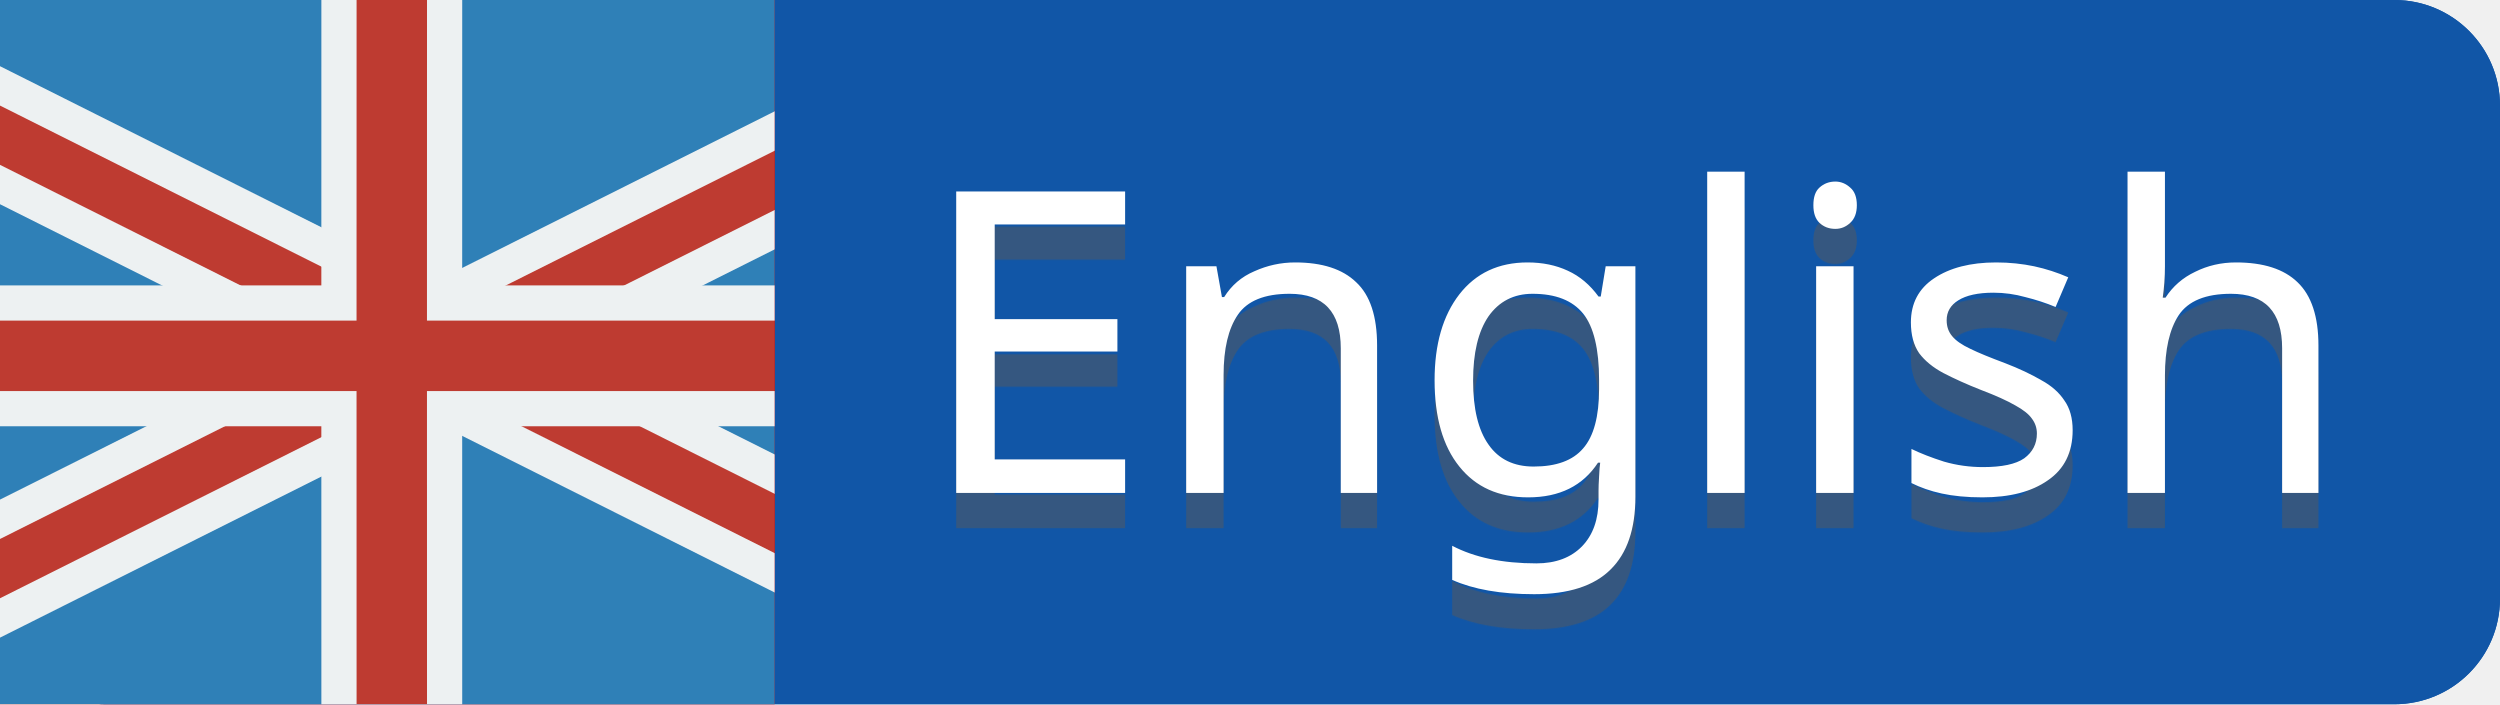
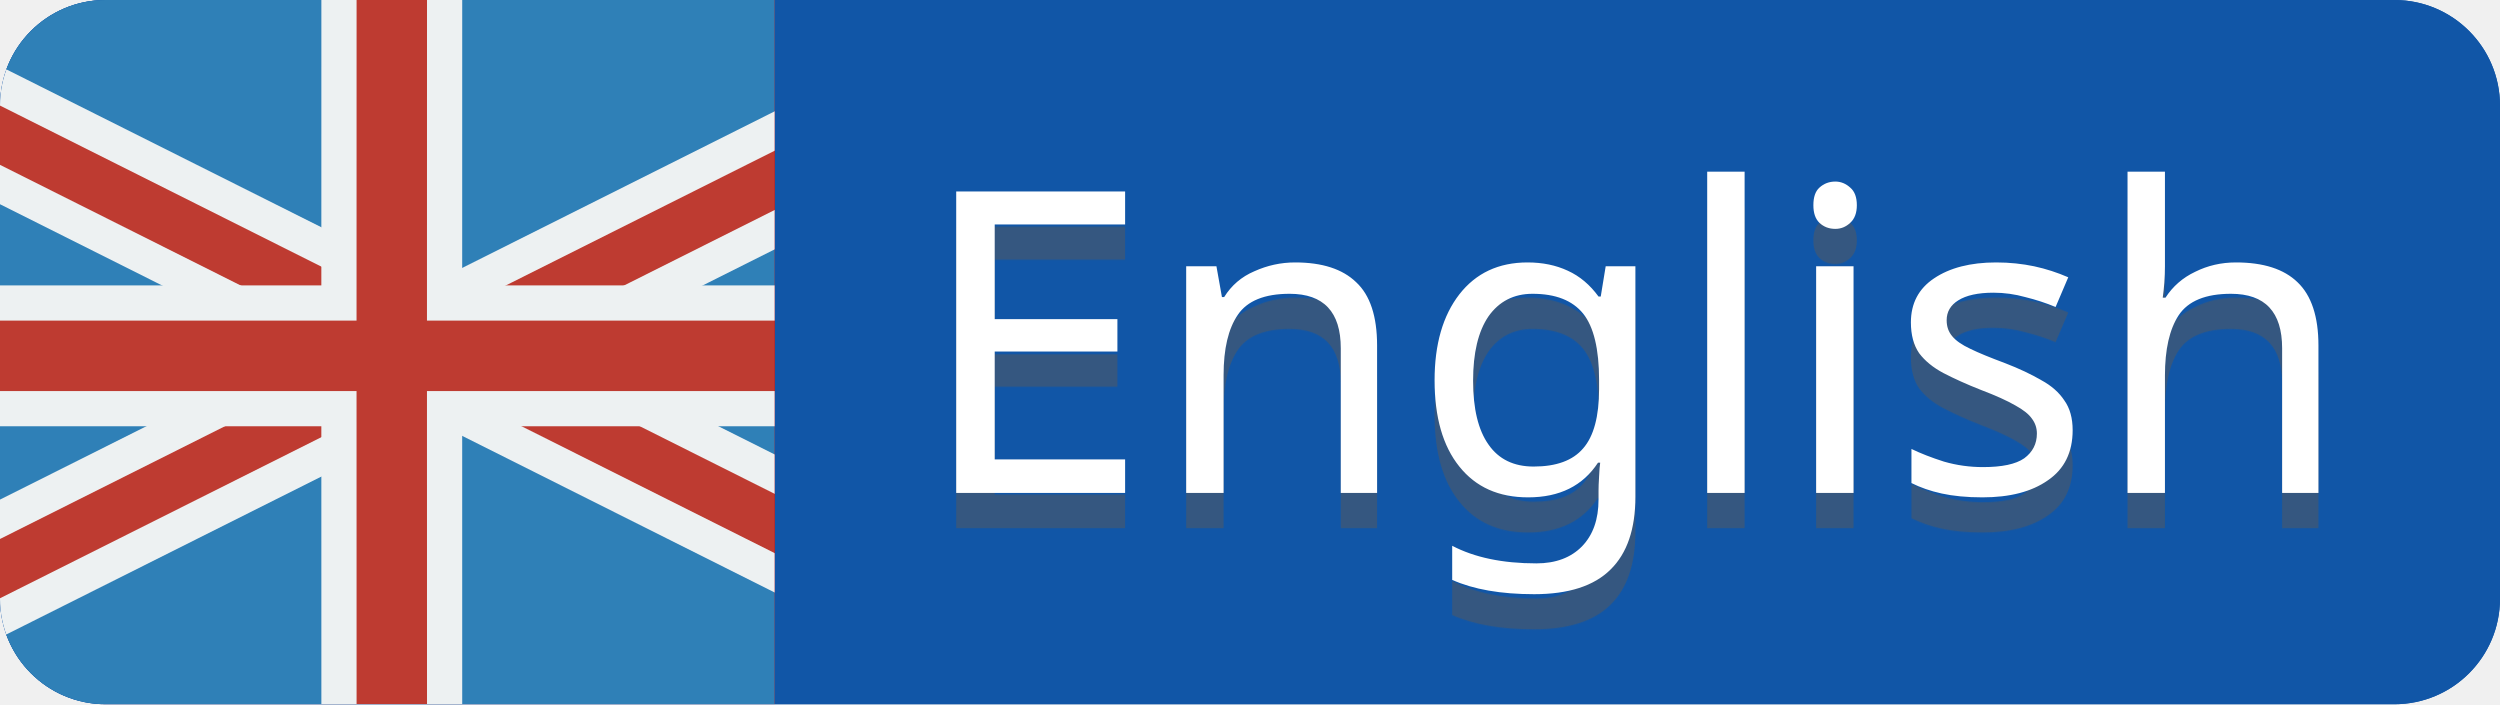
<svg xmlns="http://www.w3.org/2000/svg" xmlns:xlink="http://www.w3.org/1999/xlink" width="71" height="20" viewBox="0 0 71 20">
  <defs>
    <rect id="b" width="71" height="20" x="0" y="0" rx="3" />
-     <rect id="f" width="22" height="20" x="0" y="0" />
+     <rect id="f" width="22" height="20" x="6" y="0" />
    <path id="a" d="M3,0 L68,0 C69.657,-4.4408921e-16 71,1.343 71,3 L71,17 C71,18.657 69.657,20 68,20 L3,20 C1.343,20 0,18.657 0,17 L0,3 C0,1.343 1.343,0 3,0 Z" />
    <path id="h" d="M5,0 L34,0 C36.761,-8.8817842e-16 39,2.239 39,5 L39,15 C39,17.761 36.761,20 34,20 L5,20 C2.239,20 0,17.761 0,15 L0,5 C0,2.239 2.239,0 5,0 Z" />
    <filter id="e" width="102%" height="112.5%" x="-1%" y="-3.1%" filterUnits="objectBoundingBox">
      <feOffset dy="1" in="SourceAlpha" result="shadowOffsetOuter1" />
      <feColorMatrix in="shadowOffsetOuter1" values="0 0 0 0 0.347 0 0 0 0 0.347 0 0 0 0 0.347 0 0 0 0.498 0" />
    </filter>
    <text id="d" fill="#FFF" font-family="AvenirNext-Regular, Avenir Next" font-size="12" font-weight="normal">
      <tspan x="26" y="14">English</tspan>
    </text>
  </defs>
  <g fill="none">
    <use xlink:href="#a" fill="#1156A7" fill-rule="evenodd" />
    <mask id="c" fill="#fff">
      <use xlink:href="#b" />
    </mask>
    <use xlink:href="#b" fill="#1156A7" fill-rule="evenodd" />
    <g fill="#FFF" mask="url(#c)">
      <use xlink:href="#d" filter="url(#e)" />
      <use xlink:href="#d" />
    </g>
-     <mask id="g" fill="#fff">
-       <use xlink:href="#f" />
-     </mask>
-     <use xlink:href="#f" fill="#CB0000" fill-rule="evenodd" />
-     <g mask="url(#g)">
+     <g fill-rule="evenodd" mask="url(#c)">
      <g transform="translate(-6)">
-         <use xlink:href="#h" fill="#2F80B7" fill-rule="evenodd" />
-         <path fill="#BE3B31" stroke="#EDF1F2" d="M35.425,0 L36.536,2.245 L35.421,2.804 L21.074,9.994 L35.443,17.196 L36.559,17.755 L35.447,20 L34.332,19.441 L18.279,11.395 L2.227,19.441 L1.111,20 L0,17.755 L1.116,17.196 L15.484,9.994 L1.138,2.804 L0.023,2.245 L1.134,0 L2.249,0.559 L18.279,8.593 L34.309,0.559 L35.425,0 Z" />
-         <path fill="#BE3B31" fill-rule="evenodd" stroke="#EDF1F2" d="M18.627,4.66683861e-05 L18.626,8.606 L34.235,8.606 L34.735,8.606 L34.735,11.606 L34.235,11.606 L18.626,11.606 L18.627,20 L18.627,20.5 L15.627,20.5 L15.627,20 L15.626,11.606 L1,11.606 L0.5,11.606 L0.5,8.606 L1,8.606 L15.626,8.606 L15.627,-4.66683861e-05 L15.627,-0.5 L18.627,-0.5 Z" />
+         <mask id="g" fill="#fff">
+           <use xlink:href="#f" />
+         </mask>
+         <use xlink:href="#f" fill="#CB0000" />
+         <g mask="url(#g)">
+           <use xlink:href="#h" fill="#2F80B7" />
+           <path fill="#BE3B31" fill-rule="nonzero" stroke="#EDF1F2" d="M35.425,0 L36.536,2.245 L35.421,2.804 L21.074,9.994 L35.443,17.196 L36.559,17.755 L35.447,20 L34.332,19.441 L18.279,11.395 L2.227,19.441 L1.111,20 L0,17.755 L1.116,17.196 L15.484,9.994 L1.138,2.804 L0.023,2.245 L1.134,0 L2.249,0.559 L18.279,8.593 L34.309,0.559 L35.425,0 Z" />
+           <path fill="#BE3B31" stroke="#EDF1F2" d="M18.627,4.66683861e-05 L18.626,8.606 L34.235,8.606 L34.735,8.606 L34.735,11.606 L34.235,11.606 L18.626,11.606 L18.627,20 L18.627,20.5 L15.627,20.5 L15.627,20 L15.626,11.606 L1,11.606 L0.5,11.606 L0.5,8.606 L1,8.606 L15.626,8.606 L15.627,-4.66683861e-05 L15.627,-0.5 L18.627,-0.5 Z" />
+         </g>
      </g>
    </g>
  </g>
</svg>
